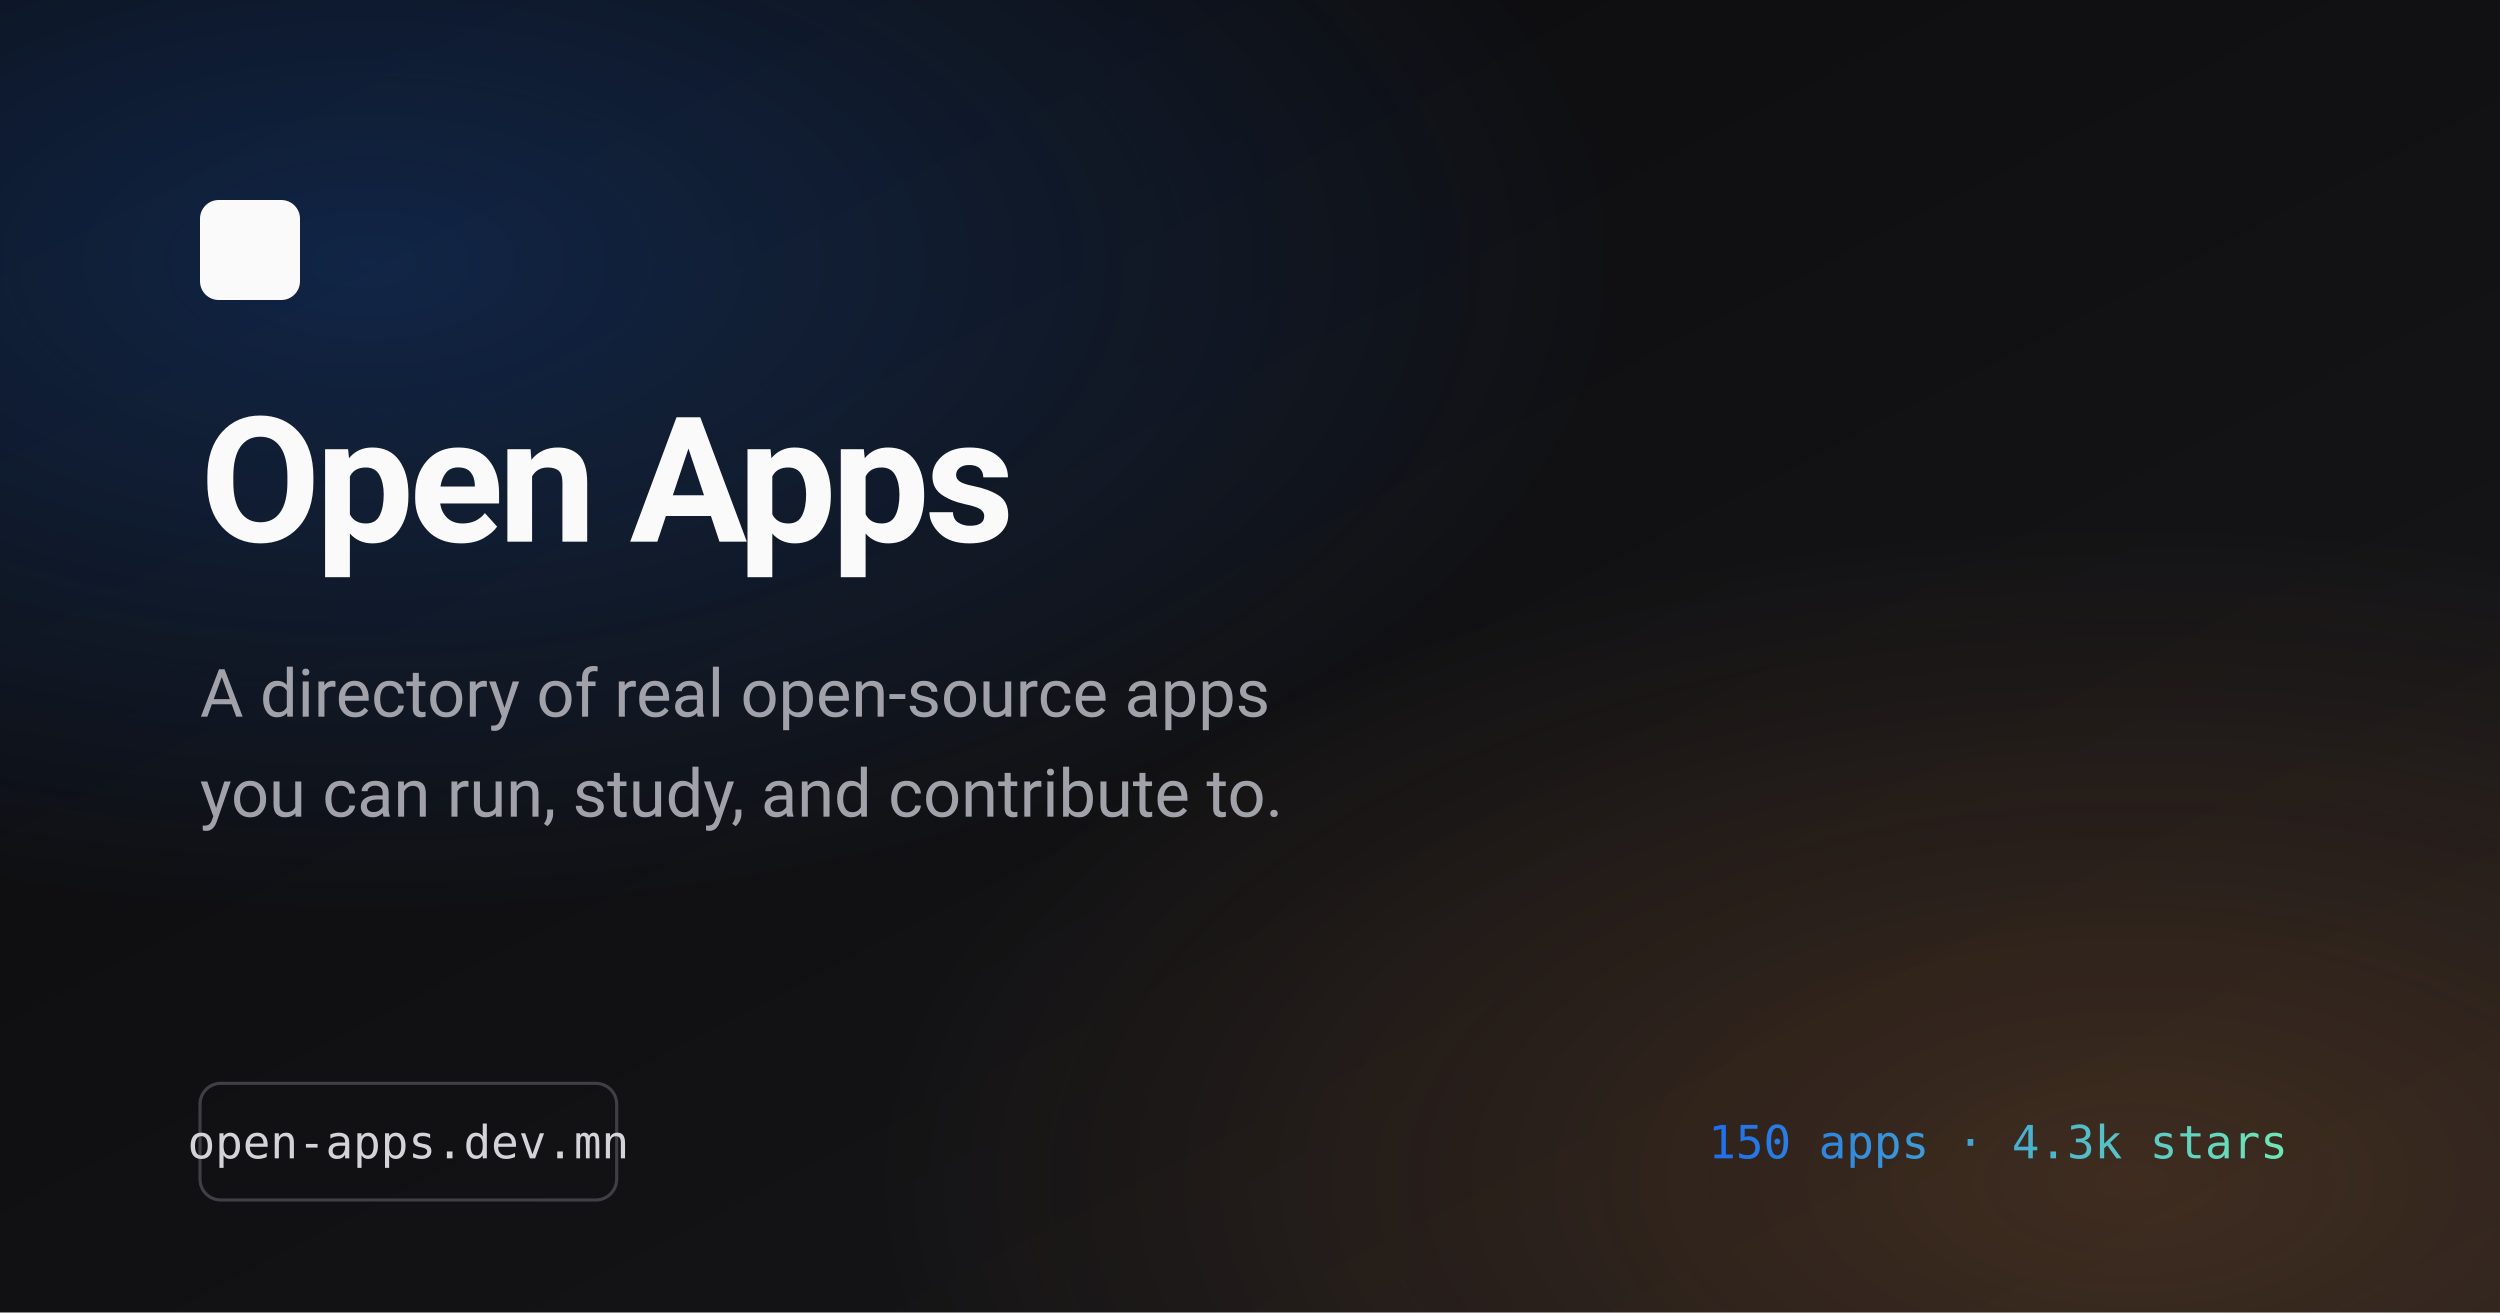
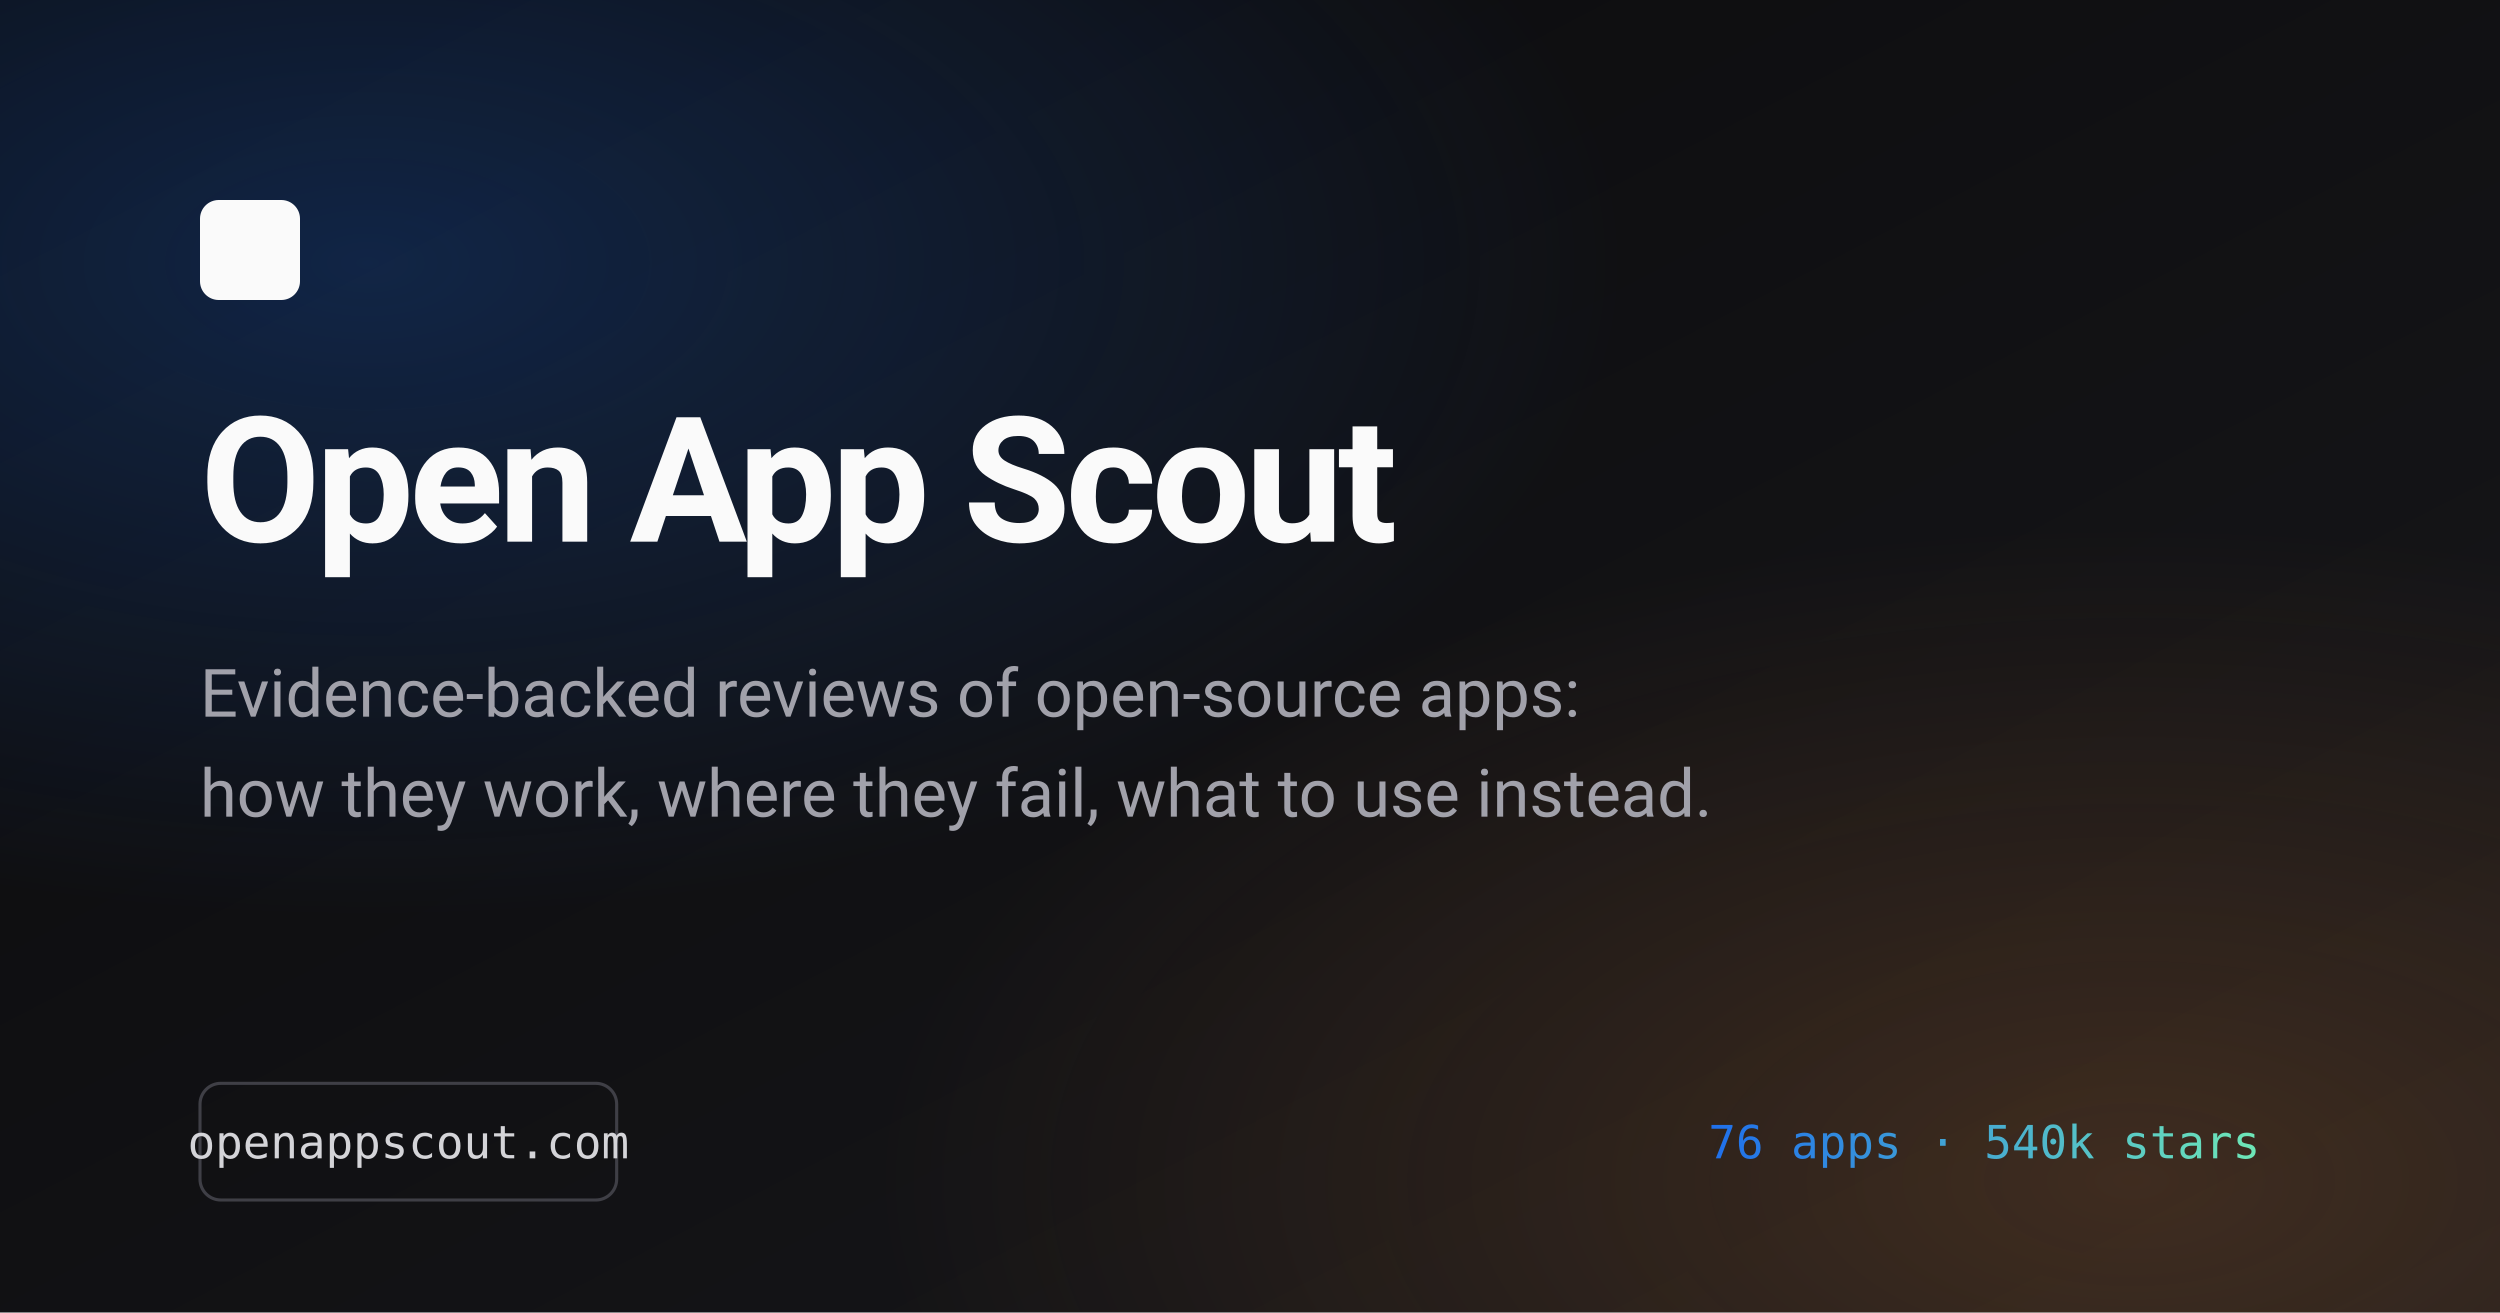
<svg xmlns="http://www.w3.org/2000/svg" viewBox="0 0 1200 630" width="1200" height="630">
  <defs>
    <linearGradient id="bg" x1="0" y1="0" x2="1" y2="1">
      <stop offset="0%" stop-color="#0a0a0c" />
      <stop offset="100%" stop-color="#18181b" />
    </linearGradient>
    <linearGradient id="accent" x1="0" y1="0" x2="1" y2="0">
      <stop offset="0%" stop-color="#1f6feb" />
      <stop offset="100%" stop-color="#6ee7b7" />
    </linearGradient>
    <radialGradient id="glow1" cx="0.15" cy="0.2" r="0.5">
      <stop offset="0%" stop-color="#1f6feb" stop-opacity="0.25" />
      <stop offset="100%" stop-color="#1f6feb" stop-opacity="0" />
    </radialGradient>
    <radialGradient id="glow2" cx="0.85" cy="0.9" r="0.5">
      <stop offset="0%" stop-color="#fb923c" stop-opacity="0.18" />
      <stop offset="100%" stop-color="#fb923c" stop-opacity="0" />
    </radialGradient>
  </defs>
  <rect width="1200" height="630" fill="url(#bg)" />
  <rect width="1200" height="630" fill="url(#glow1)" />
  <rect width="1200" height="630" fill="url(#glow2)" />
  <g transform="translate(96,96)">
    <rect width="48" height="48" rx="9" fill="#fafafa" />
  </g>
  <g transform="translate(96,260)">
    <text x="0" y="0" font-family="ui-sans-serif, system-ui, -apple-system, 'Segoe UI', Roboto, Helvetica, Arial, sans-serif" font-size="84" font-weight="700" fill="#fafafa" letter-spacing="-2.5">
-       Open Apps
+       Open App Scout
    </text>
    <text x="0" y="84" font-family="ui-sans-serif, system-ui, -apple-system, 'Segoe UI', Roboto, Helvetica, Arial, sans-serif" font-size="32" font-weight="400" fill="#a1a1aa">
-       A directory of real open-source apps
+       Evidence-backed reviews of open-source apps:
    </text>
    <text x="0" y="132" font-family="ui-sans-serif, system-ui, -apple-system, 'Segoe UI', Roboto, Helvetica, Arial, sans-serif" font-size="32" font-weight="400" fill="#a1a1aa">
-       you can run, study, and contribute to.
+       how they work, where they fail, what to use instead.
    </text>
  </g>
  <g transform="translate(96,520)">
    <rect x="0" y="0" width="200" height="56" rx="10" fill="none" stroke="#3f3f46" stroke-width="1.5" />
    <text x="100" y="36" text-anchor="middle" font-family="ui-monospace, SFMono-Regular, Menlo, Monaco, Consolas, monospace" font-size="22" font-weight="500" fill="#d4d4d8">
-       open-apps.dev.mn
+       openappscout.com
    </text>
  </g>
  <g transform="translate(820,520)">
    <text x="0" y="36" font-family="ui-monospace, SFMono-Regular, Menlo, Monaco, Consolas, monospace" font-size="22" font-weight="500" fill="url(#accent)">
-       150 apps · 4.3k stars
+       76 apps · 540k stars
    </text>
  </g>
</svg>
